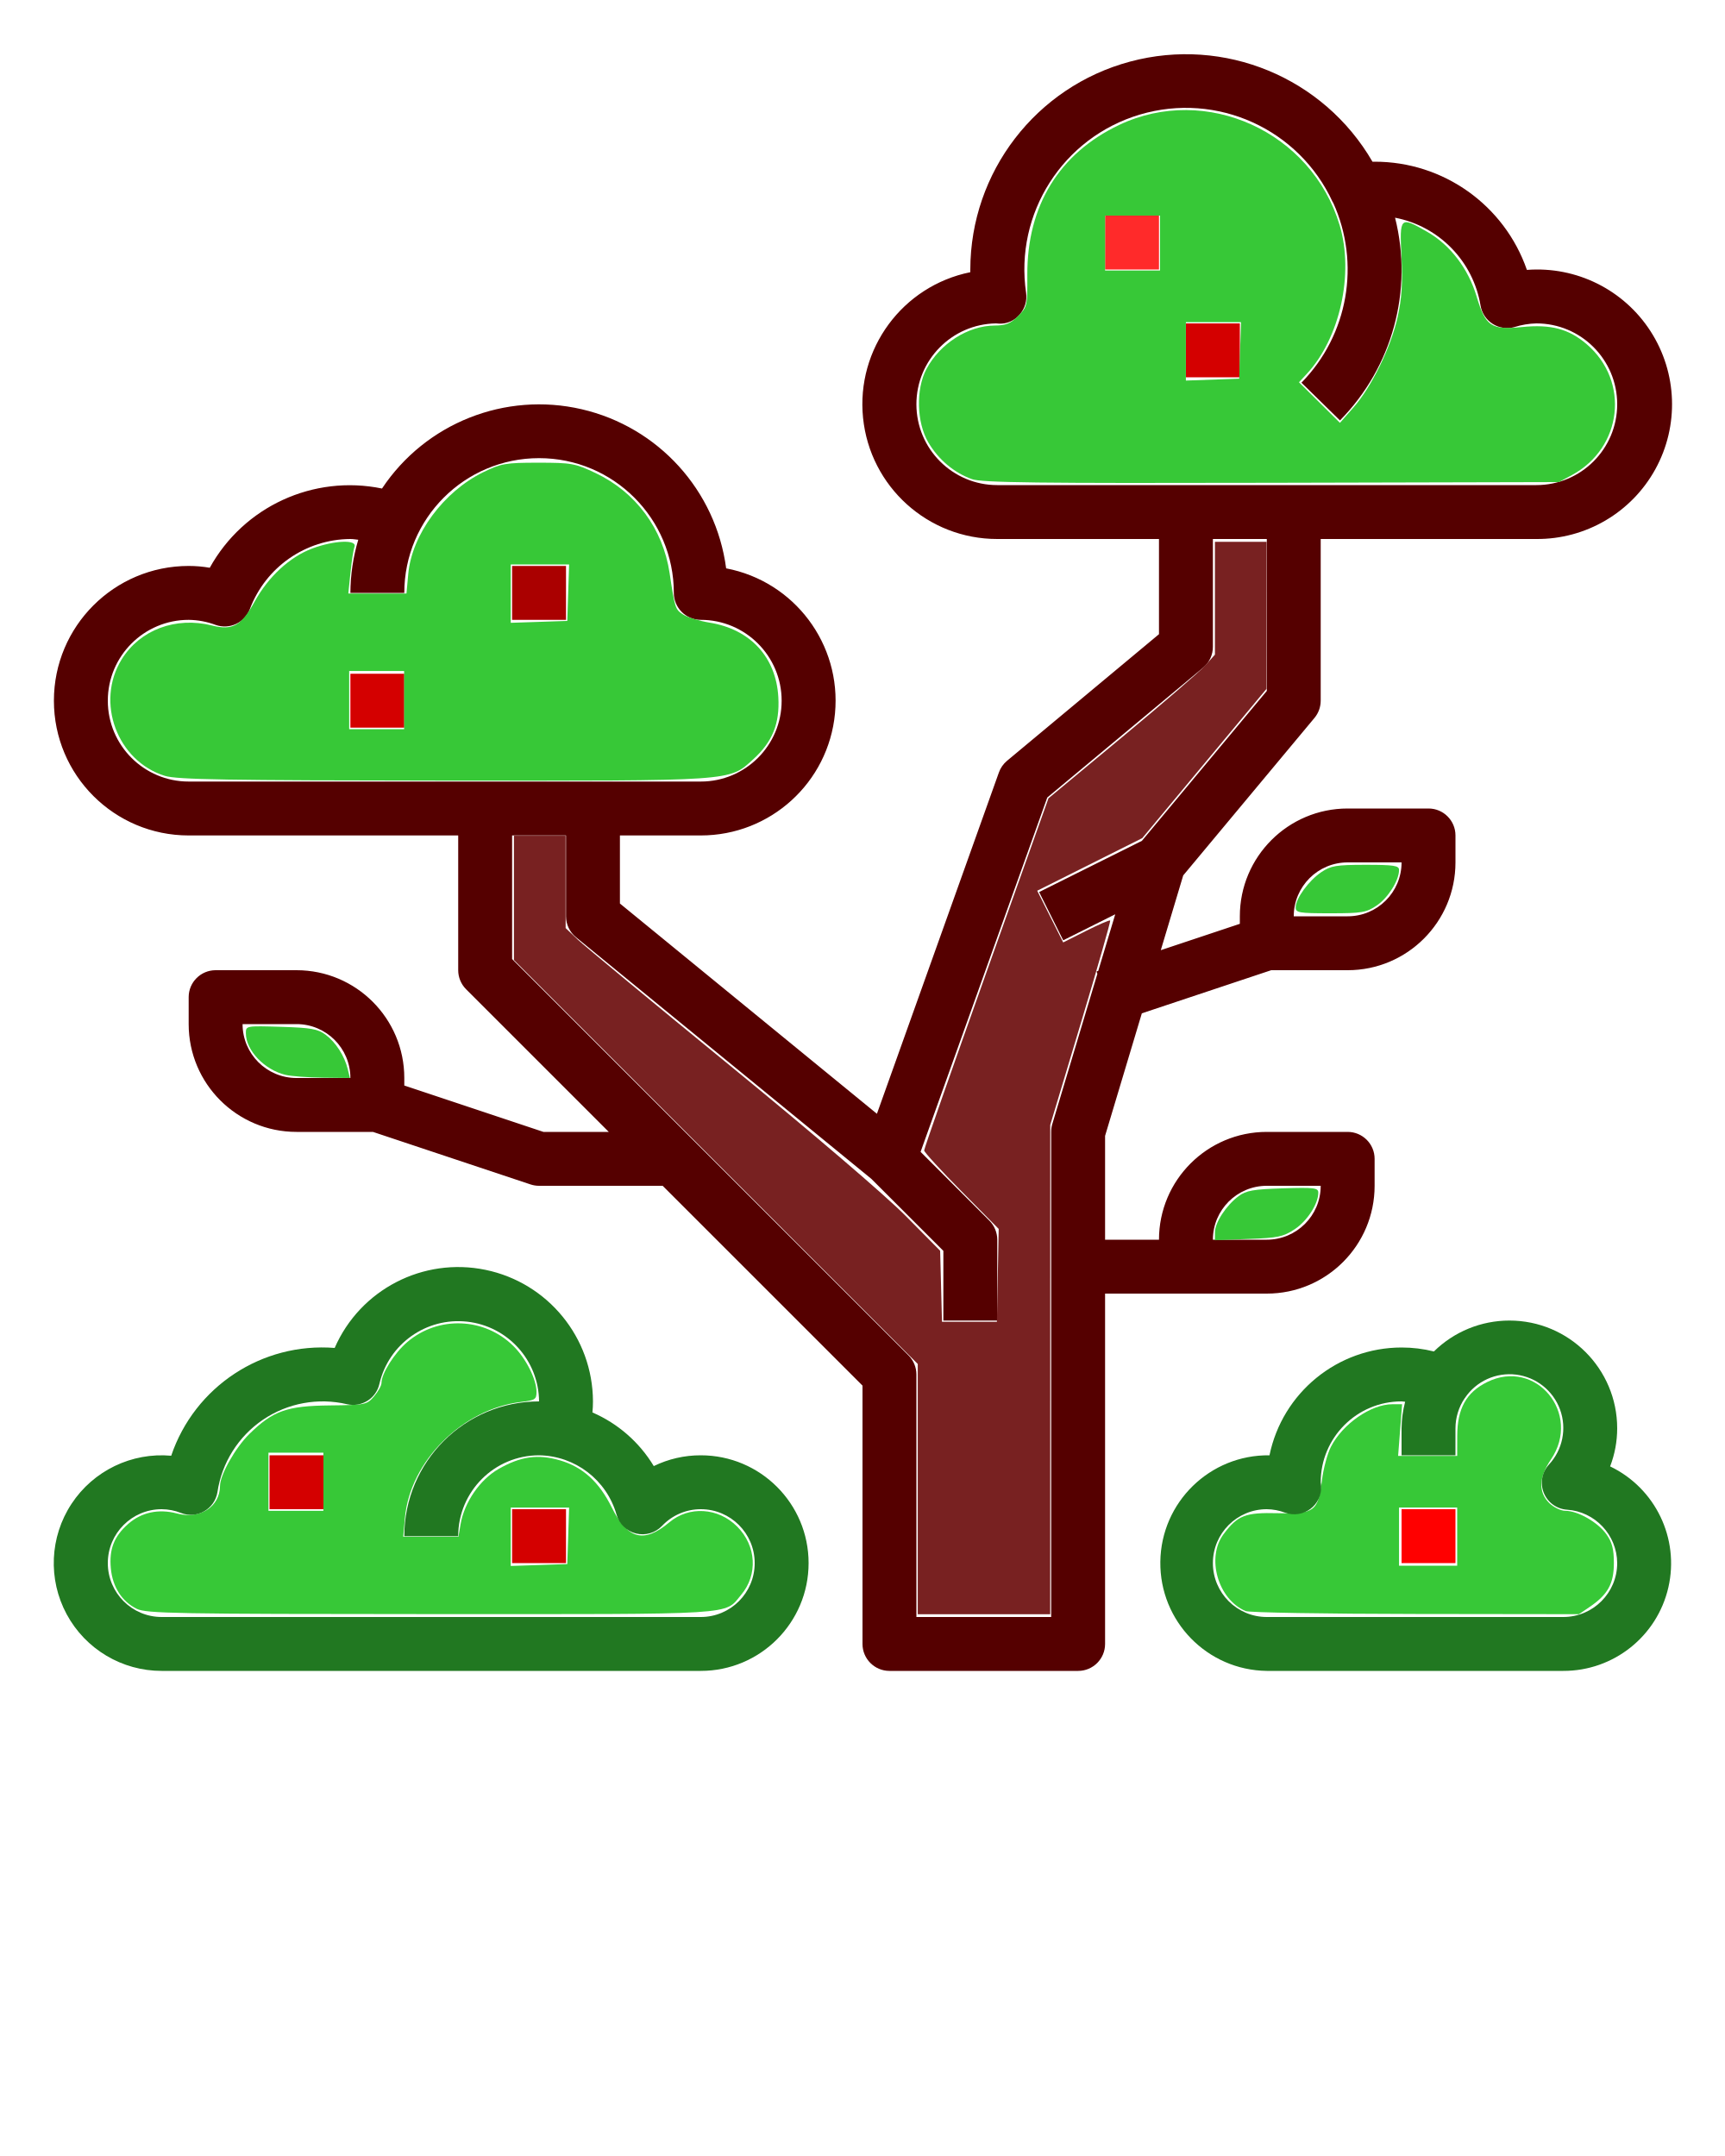
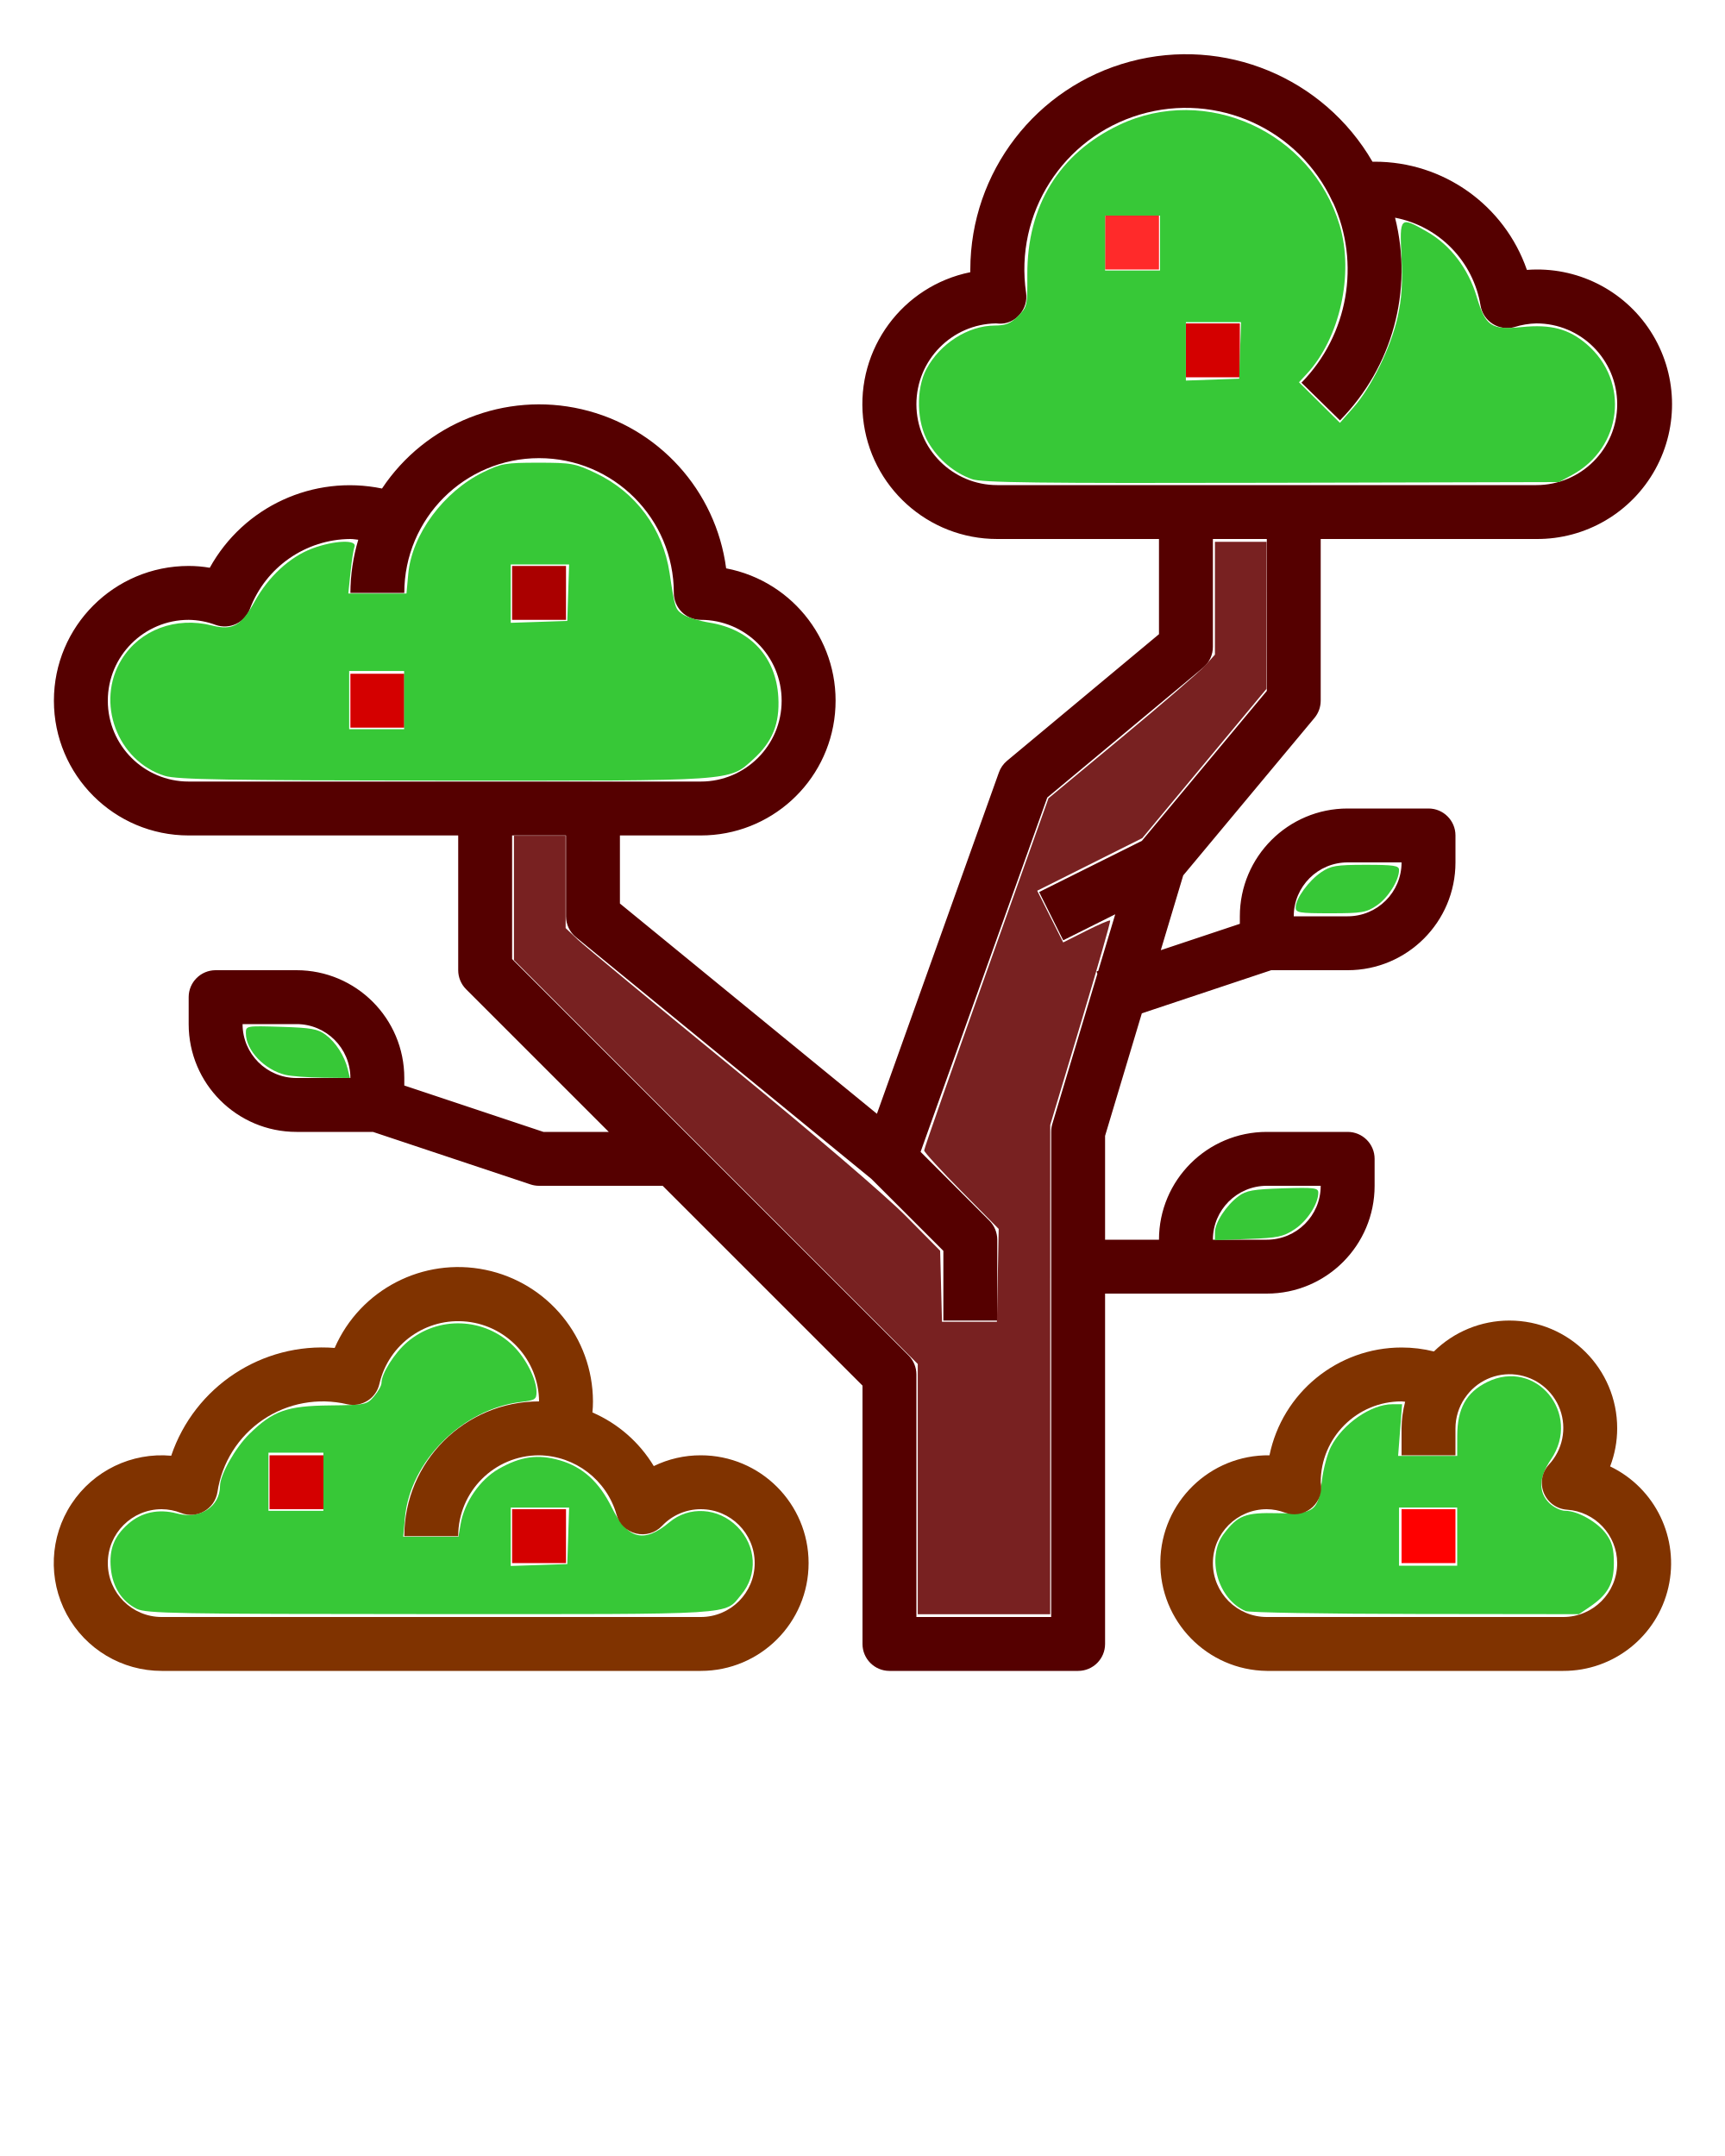
<svg xmlns="http://www.w3.org/2000/svg" viewBox="0 0 64 80" x="0px" y="0px" version="1.1" id="svg28">
  <defs id="defs32" />
-   <g id="g869">
-     <path id="path837" d="m 46.214,59.779 c -1.024,-0.429 -1.469,-1.981 -0.818,-2.852 0.523,-0.7 0.806,-0.81 2.01,-0.779 1.361,0.035 1.502,-0.071 1.641,-1.225 0.051,-0.423 0.2,-0.98 0.331,-1.236 0.434,-0.851 1.488,-1.582 2.282,-1.582 h 0.36 l -0.074,0.959 -0.074,0.959 h 1.096 1.096 l 0.002,-0.749 c 0.003,-1.01 0.335,-1.608 1.108,-1.991 1.811,-0.898 3.519,1.173 2.368,2.872 -0.45,0.664 -0.472,1.207 -0.068,1.611 0.162,0.162 0.434,0.294 0.604,0.294 0.462,0 1.202,0.422 1.519,0.866 0.214,0.3 0.28,0.552 0.28,1.073 0,0.763 -0.223,1.168 -0.898,1.627 l -0.396,0.27 -6.065,-0.008 c -3.336,-0.004 -6.172,-0.053 -6.304,-0.108 z m 7.85,-2.761 v -1.079 h -1.079 -1.079 v 1.079 1.079 h 1.079 1.079 z" style="fill:#37c837;fill-opacity:1;stroke:none;stroke-width:0.12;stroke-opacity:1" />
-     <path id="path835" d="M 5.073,59.696 C 4.524,59.425 4.179,58.889 4.113,58.203 c -0.069,-0.716 0.117,-1.195 0.646,-1.659 0.489,-0.43 1.127,-0.566 1.801,-0.386 0.855,0.229 1.599,-0.245 1.603,-1.022 0.002,-0.413 0.569,-1.418 1.086,-1.925 0.879,-0.862 1.391,-1.045 2.981,-1.062 1.331,-0.015 1.38,-0.025 1.648,-0.336 0.152,-0.177 0.276,-0.401 0.276,-0.499 0,-0.348 0.478,-1.108 0.954,-1.514 1.153,-0.987 2.876,-0.918 3.951,0.157 0.46,0.46 0.842,1.219 0.846,1.682 0.002,0.285 -0.049,0.319 -0.568,0.38 -2.175,0.258 -4.122,2.197 -4.313,4.294 l -0.064,0.706 h 1.025 1.025 l 0.077,-0.457 c 0.138,-0.815 0.717,-1.659 1.413,-2.056 0.82,-0.468 1.453,-0.557 2.27,-0.32 0.851,0.247 1.457,0.798 1.929,1.752 0.585,1.182 1.195,1.339 2.134,0.549 0.732,-0.616 1.813,-0.548 2.518,0.158 0.711,0.711 0.774,1.787 0.147,2.532 -0.639,0.76 0.024,0.719 -11.51,0.716 C 6.541,59.89 5.426,59.87 5.073,59.696 Z M 21.081,56.989 21.115,55.94 H 20.032 18.949 v 1.083 1.083 l 1.049,-0.035 1.049,-0.035 z M 11.998,54.981 V 53.902 H 10.979 9.96 v 1.079 1.079 h 1.019 1.019 z" style="fill:#37c837;fill-opacity:1;stroke:none;stroke-width:0.12;stroke-opacity:1" />
-     <path style="fill:#550000" d="m 7,31 h 10 v 5 a 1,1 0 0 0 0.293,0.707 L 22.586,42 H 20.162 L 15,40.279 V 40 A 4,4 0 0 0 11,36 H 8 a 1,1 0 0 0 -1,1 v 1 a 4,4 0 0 0 4,4 h 2.837 l 5.847,1.949 A 1,1 0 0 0 20,44 h 4.586 L 32,51.414 V 61 a 1,1 0 0 0 1,1 h 7 a 1,1 0 0 0 1,-1 V 48 h 6 a 4,4 0 0 0 4,-4 v -1 a 1,1 0 0 0 -1,-1 h -3 a 4,4 0 0 0 -4,4 H 41 V 42.147 L 42.364,37.6 47.164,36 H 50 a 4,4 0 0 0 4,-4 v -1 a 1,1 0 0 0 -1,-1 h -3 a 4,4 0 0 0 -4,4 v 0.279 l -2.933,0.978 0.832,-2.774 4.869,-5.843 A 1,1 0 0 0 49,26 v -6 h 8 A 5,5 0 1 0 56.65,10.015 5.97,5.97 0 0 0 51,6 H 50.921 A 8,8 0 0 0 36,10 c 0,0.033 0,0.067 0,0.1 a 5,5 0 0 0 1,9.9 h 6 v 3.532 l -5.64,4.7 a 1,1 0 0 0 -0.3,0.432 L 32.535,41.328 23,33.526 V 31 h 3 A 5,5 0 0 0 26.941,21.089 7,7 0 0 0 14.173,18.127 5.934,5.934 0 0 0 7.783,21.067 4.608,4.608 0 0 0 7,21 5,5 0 0 0 7,31 Z m 4,9 A 2,2 0 0 1 9,38 h 2 a 2,2 0 0 1 2,2 z m 36,4 h 2 a 2,2 0 0 1 -2,2 h -2 a 2,2 0 0 1 2,-2 z m 3,-12 h 2 a 2,2 0 0 1 -2,2 h -2 a 2,2 0 0 1 2,-2 z M 34,15 a 3,3 0 0 1 2.953,-3 c 0.039,0 0.082,0.008 0.109,0.008 a 0.931,0.931 0 0 0 0.769,-0.338 1,1 0 0 0 0.239,-0.8 5.992,5.992 0 0 1 11.371,-3.38 c 0,0.01 0.014,0.018 0.02,0.028 A 6,6 0 0 1 48.286,14.2 l 1.429,1.4 a 7.953,7.953 0 0 0 2.044,-7.522 3.981,3.981 0 0 1 3.171,3.258 1,1 0 0 0 1.258,0.8 A 2.943,2.943 0 0 1 57,12 3,3 0 0 1 57,18 H 37 A 3,3 0 0 1 34,15 Z M 21.367,34.774 32.329,43.743 35,46.414 V 49 h 2 v -3 a 1,1 0 0 0 -0.293,-0.707 l -2.552,-2.552 4.7,-13.148 5.79,-4.825 A 1,1 0 0 0 45,24 v -4 h 2 v 5.638 l -4.634,5.562 -3.813,1.9 0.894,1.79 1.93,-0.965 -0.63,2.1 -0.063,0.021 0.03,0.09 -1.672,5.572 A 1,1 0 0 0 39,42 V 60 H 34 V 51 A 1,1 0 0 0 33.707,50.293 L 19,35.586 V 31 h 2 v 3 a 1,1 0 0 0 0.367,0.774 z M 7,23 A 2.965,2.965 0 0 1 8,23.188 1,1 0 0 0 9.27,22.6 4.013,4.013 0 0 1 13,20 c 0.1,0 0.2,0.019 0.292,0.028 A 7.014,7.014 0 0 0 13,22 h 2 a 5,5 0 0 1 10,0 1,1 0 0 0 1,1 3,3 0 0 1 0,6 H 7 a 3,3 0 0 1 0,-6 z" id="path2" />
-     <rect style="fill:#ff2a2a" x="41" y="8" width="2" height="2" id="rect4" />
-     <rect style="fill:#d40000" x="44" y="12" width="2" height="2" id="rect6" />
-     <rect style="fill:#d40000" x="13" y="25" width="2" height="2" id="rect8" />
-     <rect style="fill:#aa0000" x="19" y="21" width="2" height="2" id="rect10" />
-     <path style="fill:#217821" d="M 6,62 H 26 A 4,4 0 0 0 26,54 3.96,3.96 0 0 0 24.256,54.4 4.96,4.96 0 0 0 21.98,52.41 4.047,4.047 0 0 0 22,52 5,5 0 0 0 12.417,50.016 5.913,5.913 0 0 0 6.352,54.016 4,4 0 1 0 6,62 Z m 0,-6 a 1.984,1.984 0 0 1 0.719,0.141 1,1 0 0 0 1.348,-0.774 3.948,3.948 0 0 1 4.814,-3.261 1.008,1.008 0 0 0 0.756,-0.131 1,1 0 0 0 0.44,-0.627 A 3,3 0 0 1 20,52 5.006,5.006 0 0 0 15,57 h 2 a 3,3 0 0 1 3,-3 3.033,3.033 0 0 1 2.874,2.2 1,1 0 0 0 1.686,0.422 A 1.978,1.978 0 0 1 26,56 2,2 0 0 1 26,60 H 6 a 2,2 0 0 1 0,-4 z" id="path12" />
-     <path style="fill:#217821;fill-opacity:1" d="M 56,49 A 3.993,3.993 0 0 0 53.2,50.147 4.927,4.927 0 0 0 52,50 5.009,5.009 0 0 0 47.1,54 4,4 0 1 0 47,62 H 58 A 3.991,3.991 0 0 0 59.738,54.412 3.938,3.938 0 0 0 60,53 4,4 0 0 0 56,49 Z m 4,9 a 2,2 0 0 1 -2,2 H 47 a 2,2 0 0 1 0,-4 1.972,1.972 0 0 1 0.678,0.129 1,1 0 0 0 1.34,-0.985 C 49.018,55.112 49.004,55.031 49,55 a 3,3 0 0 1 3,-3 c 0.045,0 0.088,0.011 0.133,0.013 A 3.98,3.98 0 0 0 52,53 v 1 h 2 v -1 a 2,2 0 0 1 0.346,-1.123 l 0.006,-0.006 a 1.995,1.995 0 1 1 3.115,2.474 1,1 0 0 0 0.669,1.673 A 2,2 0 0 1 60,58 Z" id="path14" />
-     <rect style="fill:#d40000" x="10" y="54" width="2" height="2" id="rect16" />
-     <rect style="fill:#d40000" x="19" y="56" width="2" height="2" id="rect18" />
-     <rect style="fill:#ff0000" x="52" y="56" width="2" height="2" id="rect20" />
-     <path id="path839" d="M 6.121,28.79 C 4.346,28.242 3.533,26.054 4.515,24.465 5.193,23.369 6.522,22.871 7.868,23.21 c 0.761,0.192 1.086,0.009 1.58,-0.888 0.509,-0.925 1.306,-1.659 2.138,-1.97 0.807,-0.302 1.671,-0.338 1.566,-0.066 -0.038,0.1 -0.105,0.531 -0.149,0.959 l -0.08,0.778 h 1.079 1.079 l 0.066,-0.726 c 0.132,-1.46 1.308,-3.055 2.784,-3.776 0.663,-0.324 0.823,-0.352 2.037,-0.352 1.235,0 1.369,0.024 2.13,0.385 1.492,0.707 2.498,2.066 2.745,3.71 0.197,1.312 0.208,1.347 0.505,1.541 0.155,0.102 0.597,0.236 0.981,0.299 1.512,0.246 2.464,1.28 2.548,2.765 0.056,0.986 -0.219,1.662 -0.939,2.312 -0.9,0.813 -0.621,0.794 -11.497,0.785 -8.011,-0.007 -9.874,-0.039 -10.319,-0.176 z m 8.872,-2.812 v -1.079 h -1.019 -1.019 v 1.079 1.079 h 1.019 1.019 z m 6.087,-3.985 0.035,-1.049 H 20.032 18.949 v 1.083 1.083 l 1.049,-0.035 1.049,-0.035 z" style="fill:#37c837;fill-opacity:1;stroke:none;stroke-width:0.12;stroke-opacity:1" />
-     <path id="path841" d="m 36.057,17.778 c -0.664,-0.239 -1.24,-0.725 -1.615,-1.362 -0.435,-0.74 -0.467,-1.977 -0.07,-2.722 0.504,-0.946 1.545,-1.61 2.533,-1.615 0.411,-0.002 0.591,-0.075 0.867,-0.351 0.339,-0.339 0.349,-0.382 0.343,-1.528 -0.012,-2.559 1.179,-4.504 3.406,-5.563 3.225,-1.533 7.146,0.251 8.183,3.724 0.538,1.803 0.007,4.194 -1.226,5.518 l -0.284,0.305 0.76,0.753 0.76,0.753 0.5,-0.568 c 0.672,-0.763 1.39,-2.234 1.64,-3.359 0.154,-0.69 0.19,-1.248 0.143,-2.222 -0.072,-1.511 -0.061,-1.521 0.957,-0.938 0.855,0.49 1.523,1.367 1.832,2.402 0.328,1.103 0.54,1.245 1.682,1.13 1.073,-0.108 1.737,0.068 2.401,0.637 1.606,1.375 1.326,3.845 -0.551,4.857 l -0.479,0.259 -10.667,0.026 c -8.702,0.021 -10.749,-0.004 -11.116,-0.136 z m 9.952,-4.774 0.035,-1.049 h -1.023 -1.023 v 1.083 1.083 l 0.989,-0.035 0.989,-0.035 z M 43.038,9.019 V 8 h -1.019 -1.019 v 1.019 1.019 h 1.019 1.019 z" style="fill:#37c837;fill-opacity:1;stroke:none;stroke-width:0.12;stroke-opacity:1" />
-     <path id="path843" d="m 48.072,33.666 c 0,-0.325 0.485,-0.99 0.949,-1.303 0.356,-0.24 0.553,-0.273 1.645,-0.273 1.057,0 1.241,0.028 1.241,0.192 0,0.384 -0.404,1.029 -0.824,1.314 -0.39,0.265 -0.55,0.292 -1.721,0.292 -1.176,0 -1.291,-0.02 -1.291,-0.222 z" style="fill:#37c837;fill-opacity:1;stroke:none;stroke-width:0.12;stroke-opacity:1" />
-     <path id="path845" d="m 45.076,45.724 c 0,-0.359 0.419,-0.999 0.877,-1.339 0.284,-0.211 0.546,-0.257 1.648,-0.291 1.165,-0.036 1.31,-0.018 1.31,0.162 0,0.412 -0.411,1.048 -0.875,1.355 -0.423,0.28 -0.621,0.322 -1.719,0.362 l -1.241,0.046 z" style="fill:#37c837;fill-opacity:1;stroke:none;stroke-width:0.12;stroke-opacity:1" />
-     <path id="path847" d="M 10.592,39.884 C 9.813,39.698 9.123,38.975 9.122,38.341 c -4.459e-4,-0.279 0.005,-0.28 1.31,-0.24 1.105,0.034 1.363,0.08 1.648,0.293 0.379,0.283 0.7,0.782 0.822,1.276 L 12.982,40 11.981,39.988 c -0.551,-0.007 -1.176,-0.054 -1.388,-0.104 z" style="fill:#37c837;fill-opacity:1;stroke:none;stroke-width:0.12;stroke-opacity:1" />
-     <path id="path849" d="m 34.05,55.253 v -4.642 l -7.491,-7.494 -7.491,-7.494 v -2.306 -2.306 h 0.959 0.959 v 1.713 1.713 l 0.449,0.426 c 0.247,0.234 2.795,2.344 5.663,4.689 3.06,2.502 5.744,4.799 6.498,5.56 l 1.285,1.298 0.034,1.318 0.034,1.318 h 1.019 1.019 l 0.033,-1.723 0.033,-1.723 -1.382,-1.399 c -0.76,-0.769 -1.383,-1.45 -1.384,-1.513 -0.001,-0.063 1.036,-3.028 2.305,-6.59 l 2.308,-6.476 2.738,-2.273 c 1.506,-1.25 2.895,-2.45 3.088,-2.666 L 45.076,24.291 v -2.093 -2.093 h 0.959 0.959 l -0.002,2.727 -0.002,2.727 -2.305,2.77 -2.305,2.77 -1.949,0.976 -1.949,0.976 0.482,0.959 0.482,0.959 0.85,-0.428 c 0.467,-0.235 0.869,-0.408 0.893,-0.385 0.024,0.024 -0.467,1.74 -1.09,3.813 l -1.133,3.77 -0.001,9.079 -0.001,9.079 h -2.457 -2.457 z" style="fill:#782121;fill-opacity:1;stroke:none;stroke-width:0.12;stroke-opacity:1" />
-   </g>
+   <path style="fill:#37c837;fill-opacity:1;stroke:none;stroke-width:0.12;stroke-opacity:1" d="m 46.214,59.779 c -1.024,-0.429 -1.469,-1.981 -0.818,-2.852 0.523,-0.7 0.806,-0.81 2.01,-0.779 1.361,0.035 1.502,-0.071 1.641,-1.225 0.051,-0.423 0.2,-0.98 0.331,-1.236 0.434,-0.851 1.488,-1.582 2.282,-1.582 h 0.36 l -0.074,0.959 -0.074,0.959 h 1.096 1.096 l 0.002,-0.749 c 0.003,-1.01 0.335,-1.608 1.108,-1.991 1.811,-0.898 3.519,1.173 2.368,2.872 -0.45,0.664 -0.472,1.207 -0.068,1.611 0.162,0.162 0.434,0.294 0.604,0.294 0.462,0 1.202,0.422 1.519,0.866 0.214,0.3 0.28,0.552 0.28,1.073 0,0.763 -0.223,1.168 -0.898,1.627 l -0.396,0.27 -6.065,-0.008 c -3.336,-0.004 -6.172,-0.053 -6.304,-0.108 z m 7.85,-2.761 v -1.079 h -1.079 -1.079 v 1.079 1.079 h 1.079 1.079 z" id="path837" />
+   <path style="fill:#37c837;fill-opacity:1;stroke:none;stroke-width:0.12;stroke-opacity:1" d="M 5.073,59.696 C 4.524,59.425 4.179,58.889 4.113,58.203 c -0.069,-0.716 0.117,-1.195 0.646,-1.659 0.489,-0.43 1.127,-0.566 1.801,-0.386 0.855,0.229 1.599,-0.245 1.603,-1.022 0.002,-0.413 0.569,-1.418 1.086,-1.925 0.879,-0.862 1.391,-1.045 2.981,-1.062 1.331,-0.015 1.38,-0.025 1.648,-0.336 0.152,-0.177 0.276,-0.401 0.276,-0.499 0,-0.348 0.478,-1.108 0.954,-1.514 1.153,-0.987 2.876,-0.918 3.951,0.157 0.46,0.46 0.842,1.219 0.846,1.682 0.002,0.285 -0.049,0.319 -0.568,0.38 -2.175,0.258 -4.122,2.197 -4.313,4.294 l -0.064,0.706 h 1.025 1.025 l 0.077,-0.457 c 0.138,-0.815 0.717,-1.659 1.413,-2.056 0.82,-0.468 1.453,-0.557 2.27,-0.32 0.851,0.247 1.457,0.798 1.929,1.752 0.585,1.182 1.195,1.339 2.134,0.549 0.732,-0.616 1.813,-0.548 2.518,0.158 0.711,0.711 0.774,1.787 0.147,2.532 -0.639,0.76 0.024,0.719 -11.51,0.716 C 6.541,59.89 5.426,59.87 5.073,59.696 Z M 21.081,56.989 21.115,55.94 H 20.032 18.949 v 1.083 1.083 l 1.049,-0.035 1.049,-0.035 z M 11.998,54.981 V 53.902 H 10.979 9.96 v 1.079 1.079 h 1.019 1.019 z" id="path835" />
+   <path id="path2" d="m 7,31 h 10 v 5 a 1,1 0 0 0 0.293,0.707 L 22.586,42 H 20.162 L 15,40.279 V 40 A 4,4 0 0 0 11,36 H 8 a 1,1 0 0 0 -1,1 v 1 a 4,4 0 0 0 4,4 h 2.837 l 5.847,1.949 A 1,1 0 0 0 20,44 h 4.586 L 32,51.414 V 61 a 1,1 0 0 0 1,1 h 7 a 1,1 0 0 0 1,-1 V 48 h 6 a 4,4 0 0 0 4,-4 v -1 a 1,1 0 0 0 -1,-1 h -3 a 4,4 0 0 0 -4,4 H 41 V 42.147 L 42.364,37.6 47.164,36 H 50 a 4,4 0 0 0 4,-4 v -1 a 1,1 0 0 0 -1,-1 h -3 a 4,4 0 0 0 -4,4 v 0.279 l -2.933,0.978 0.832,-2.774 4.869,-5.843 A 1,1 0 0 0 49,26 v -6 h 8 A 5,5 0 1 0 56.65,10.015 5.97,5.97 0 0 0 51,6 H 50.921 A 8,8 0 0 0 36,10 c 0,0.033 0,0.067 0,0.1 a 5,5 0 0 0 1,9.9 h 6 v 3.532 l -5.64,4.7 a 1,1 0 0 0 -0.3,0.432 L 32.535,41.328 23,33.526 V 31 h 3 A 5,5 0 0 0 26.941,21.089 7,7 0 0 0 14.173,18.127 5.934,5.934 0 0 0 7.783,21.067 4.608,4.608 0 0 0 7,21 5,5 0 0 0 7,31 Z m 4,9 A 2,2 0 0 1 9,38 h 2 a 2,2 0 0 1 2,2 z m 36,4 h 2 a 2,2 0 0 1 -2,2 h -2 a 2,2 0 0 1 2,-2 z m 3,-12 h 2 a 2,2 0 0 1 -2,2 h -2 a 2,2 0 0 1 2,-2 z M 34,15 a 3,3 0 0 1 2.953,-3 c 0.039,0 0.082,0.008 0.109,0.008 a 0.931,0.931 0 0 0 0.769,-0.338 1,1 0 0 0 0.239,-0.8 5.992,5.992 0 0 1 11.371,-3.38 c 0,0.01 0.014,0.018 0.02,0.028 A 6,6 0 0 1 48.286,14.2 l 1.429,1.4 a 7.953,7.953 0 0 0 2.044,-7.522 3.981,3.981 0 0 1 3.171,3.258 1,1 0 0 0 1.258,0.8 A 2.943,2.943 0 0 1 57,12 3,3 0 0 1 57,18 H 37 A 3,3 0 0 1 34,15 Z M 21.367,34.774 32.329,43.743 35,46.414 V 49 h 2 v -3 a 1,1 0 0 0 -0.293,-0.707 l -2.552,-2.552 4.7,-13.148 5.79,-4.825 A 1,1 0 0 0 45,24 v -4 h 2 v 5.638 l -4.634,5.562 -3.813,1.9 0.894,1.79 1.93,-0.965 -0.63,2.1 -0.063,0.021 0.03,0.09 -1.672,5.572 A 1,1 0 0 0 39,42 V 60 H 34 V 51 A 1,1 0 0 0 33.707,50.293 L 19,35.586 V 31 h 2 v 3 a 1,1 0 0 0 0.367,0.774 z M 7,23 A 2.965,2.965 0 0 1 8,23.188 1,1 0 0 0 9.27,22.6 4.013,4.013 0 0 1 13,20 c 0.1,0 0.2,0.019 0.292,0.028 A 7.014,7.014 0 0 0 13,22 h 2 a 5,5 0 0 1 10,0 1,1 0 0 0 1,1 3,3 0 0 1 0,6 H 7 a 3,3 0 0 1 0,-6 z" style="fill:#550000" />
+   <rect id="rect4" height="2" width="2" y="8" x="41" style="fill:#ff2a2a" />
+   <rect id="rect6" height="2" width="2" y="12" x="44" style="fill:#d40000" />
+   <rect id="rect8" height="2" width="2" y="25" x="13" style="fill:#d40000" />
+   <rect id="rect10" height="2" width="2" y="21" x="19" style="fill:#aa0000" />
+   <path id="path12" d="M 6,62 H 26 A 4,4 0 0 0 26,54 3.96,3.96 0 0 0 24.256,54.4 4.96,4.96 0 0 0 21.98,52.41 4.047,4.047 0 0 0 22,52 5,5 0 0 0 12.417,50.016 5.913,5.913 0 0 0 6.352,54.016 4,4 0 1 0 6,62 Z m 0,-6 a 1.984,1.984 0 0 1 0.719,0.141 1,1 0 0 0 1.348,-0.774 3.948,3.948 0 0 1 4.814,-3.261 1.008,1.008 0 0 0 0.756,-0.131 1,1 0 0 0 0.44,-0.627 A 3,3 0 0 1 20,52 5.006,5.006 0 0 0 15,57 h 2 a 3,3 0 0 1 3,-3 3.033,3.033 0 0 1 2.874,2.2 1,1 0 0 0 1.686,0.422 A 1.978,1.978 0 0 1 26,56 2,2 0 0 1 26,60 H 6 a 2,2 0 0 1 0,-4 z" style="fill:#803300" />
+   <path id="path14" d="M 56,49 A 3.993,3.993 0 0 0 53.2,50.147 4.927,4.927 0 0 0 52,50 5.009,5.009 0 0 0 47.1,54 4,4 0 1 0 47,62 H 58 A 3.991,3.991 0 0 0 59.738,54.412 3.938,3.938 0 0 0 60,53 4,4 0 0 0 56,49 Z m 4,9 a 2,2 0 0 1 -2,2 H 47 a 2,2 0 0 1 0,-4 1.972,1.972 0 0 1 0.678,0.129 1,1 0 0 0 1.34,-0.985 C 49.018,55.112 49.004,55.031 49,55 a 3,3 0 0 1 3,-3 c 0.045,0 0.088,0.011 0.133,0.013 A 3.98,3.98 0 0 0 52,53 v 1 h 2 v -1 a 2,2 0 0 1 0.346,-1.123 l 0.006,-0.006 a 1.995,1.995 0 1 1 3.115,2.474 1,1 0 0 0 0.669,1.673 A 2,2 0 0 1 60,58 Z" style="fill:#803300;fill-opacity:1" />
+   <rect id="rect16" height="2" width="2" y="54" x="10" style="fill:#d40000" />
+   <rect id="rect18" height="2" width="2" y="56" x="19" style="fill:#d40000" />
+   <rect id="rect20" height="2" width="2" y="56" x="52" style="fill:#ff0000" />
+   <path style="fill:#37c837;fill-opacity:1;stroke:none;stroke-width:0.12;stroke-opacity:1" d="M 6.121,28.79 C 4.346,28.242 3.533,26.054 4.515,24.465 5.193,23.369 6.522,22.871 7.868,23.21 c 0.761,0.192 1.086,0.009 1.58,-0.888 0.509,-0.925 1.306,-1.659 2.138,-1.97 0.807,-0.302 1.671,-0.338 1.566,-0.066 -0.038,0.1 -0.105,0.531 -0.149,0.959 l -0.08,0.778 h 1.079 1.079 l 0.066,-0.726 c 0.132,-1.46 1.308,-3.055 2.784,-3.776 0.663,-0.324 0.823,-0.352 2.037,-0.352 1.235,0 1.369,0.024 2.13,0.385 1.492,0.707 2.498,2.066 2.745,3.71 0.197,1.312 0.208,1.347 0.505,1.541 0.155,0.102 0.597,0.236 0.981,0.299 1.512,0.246 2.464,1.28 2.548,2.765 0.056,0.986 -0.219,1.662 -0.939,2.312 -0.9,0.813 -0.621,0.794 -11.497,0.785 -8.011,-0.007 -9.874,-0.039 -10.319,-0.176 z m 8.872,-2.812 v -1.079 h -1.019 -1.019 v 1.079 1.079 h 1.019 1.019 z m 6.087,-3.985 0.035,-1.049 H 20.032 18.949 v 1.083 1.083 l 1.049,-0.035 1.049,-0.035 z" id="path839" />
+   <path style="fill:#37c837;fill-opacity:1;stroke:none;stroke-width:0.12;stroke-opacity:1" d="m 36.057,17.778 c -0.664,-0.239 -1.24,-0.725 -1.615,-1.362 -0.435,-0.74 -0.467,-1.977 -0.07,-2.722 0.504,-0.946 1.545,-1.61 2.533,-1.615 0.411,-0.002 0.591,-0.075 0.867,-0.351 0.339,-0.339 0.349,-0.382 0.343,-1.528 -0.012,-2.559 1.179,-4.504 3.406,-5.563 3.225,-1.533 7.146,0.251 8.183,3.724 0.538,1.803 0.007,4.194 -1.226,5.518 l -0.284,0.305 0.76,0.753 0.76,0.753 0.5,-0.568 c 0.672,-0.763 1.39,-2.234 1.64,-3.359 0.154,-0.69 0.19,-1.248 0.143,-2.222 -0.072,-1.511 -0.061,-1.521 0.957,-0.938 0.855,0.49 1.523,1.367 1.832,2.402 0.328,1.103 0.54,1.245 1.682,1.13 1.073,-0.108 1.737,0.068 2.401,0.637 1.606,1.375 1.326,3.845 -0.551,4.857 l -0.479,0.259 -10.667,0.026 c -8.702,0.021 -10.749,-0.004 -11.116,-0.136 z m 9.952,-4.774 0.035,-1.049 h -1.023 -1.023 v 1.083 1.083 l 0.989,-0.035 0.989,-0.035 z M 43.038,9.019 V 8 h -1.019 -1.019 v 1.019 1.019 h 1.019 1.019 z" id="path841" />
+   <path style="fill:#37c837;fill-opacity:1;stroke:none;stroke-width:0.12;stroke-opacity:1" d="m 48.072,33.666 c 0,-0.325 0.485,-0.99 0.949,-1.303 0.356,-0.24 0.553,-0.273 1.645,-0.273 1.057,0 1.241,0.028 1.241,0.192 0,0.384 -0.404,1.029 -0.824,1.314 -0.39,0.265 -0.55,0.292 -1.721,0.292 -1.176,0 -1.291,-0.02 -1.291,-0.222 z" id="path843" />
+   <path style="fill:#37c837;fill-opacity:1;stroke:none;stroke-width:0.12;stroke-opacity:1" d="m 45.076,45.724 c 0,-0.359 0.419,-0.999 0.877,-1.339 0.284,-0.211 0.546,-0.257 1.648,-0.291 1.165,-0.036 1.31,-0.018 1.31,0.162 0,0.412 -0.411,1.048 -0.875,1.355 -0.423,0.28 -0.621,0.322 -1.719,0.362 l -1.241,0.046 z" id="path845" />
+   <path style="fill:#37c837;fill-opacity:1;stroke:none;stroke-width:0.12;stroke-opacity:1" d="M 10.592,39.884 C 9.813,39.698 9.123,38.975 9.122,38.341 c -4.459e-4,-0.279 0.005,-0.28 1.31,-0.24 1.105,0.034 1.363,0.08 1.648,0.293 0.379,0.283 0.7,0.782 0.822,1.276 L 12.982,40 11.981,39.988 c -0.551,-0.007 -1.176,-0.054 -1.388,-0.104 z" id="path847" />
+   <path style="fill:#782121;fill-opacity:1;stroke:none;stroke-width:0.12;stroke-opacity:1" d="m 34.05,55.253 v -4.642 l -7.491,-7.494 -7.491,-7.494 v -2.306 -2.306 h 0.959 0.959 v 1.713 1.713 l 0.449,0.426 c 0.247,0.234 2.795,2.344 5.663,4.689 3.06,2.502 5.744,4.799 6.498,5.56 l 1.285,1.298 0.034,1.318 0.034,1.318 h 1.019 1.019 l 0.033,-1.723 0.033,-1.723 -1.382,-1.399 c -0.76,-0.769 -1.383,-1.45 -1.384,-1.513 -0.001,-0.063 1.036,-3.028 2.305,-6.59 l 2.308,-6.476 2.738,-2.273 c 1.506,-1.25 2.895,-2.45 3.088,-2.666 L 45.076,24.291 v -2.093 -2.093 h 0.959 0.959 l -0.002,2.727 -0.002,2.727 -2.305,2.77 -2.305,2.77 -1.949,0.976 -1.949,0.976 0.482,0.959 0.482,0.959 0.85,-0.428 c 0.467,-0.235 0.869,-0.408 0.893,-0.385 0.024,0.024 -0.467,1.74 -1.09,3.813 l -1.133,3.77 -0.001,9.079 -0.001,9.079 h -2.457 -2.457 z" id="path849" />
</svg>
